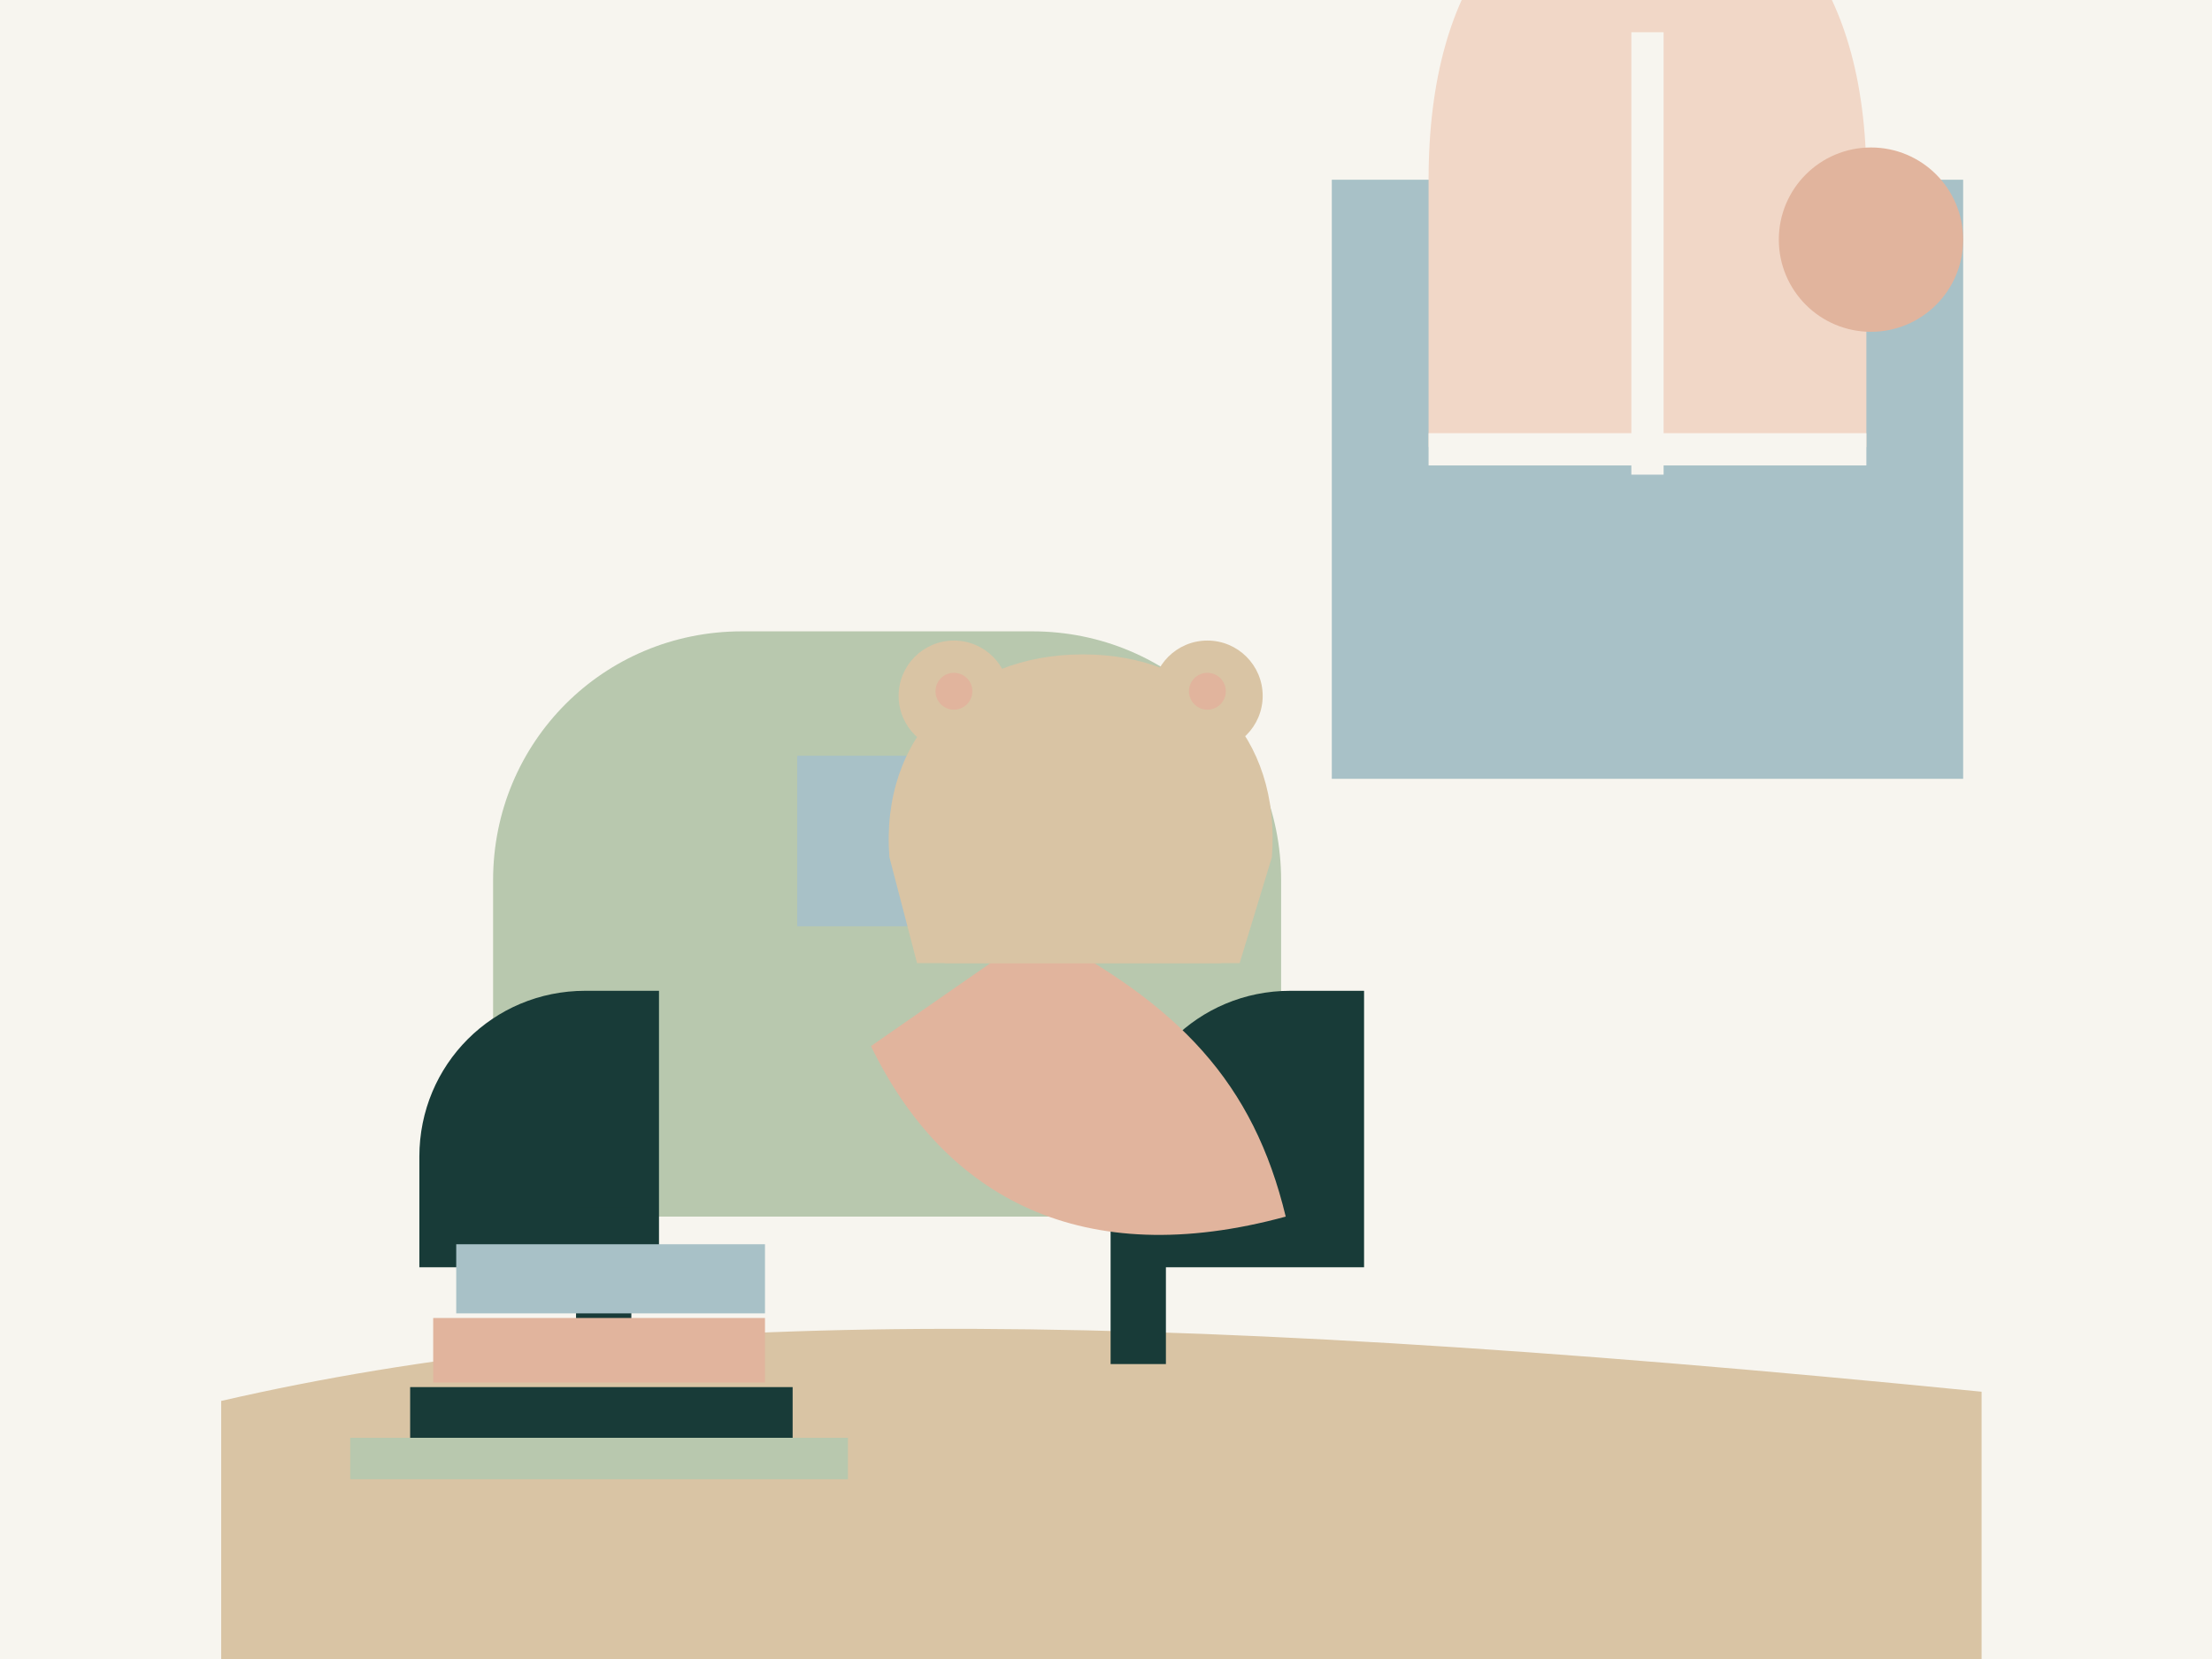
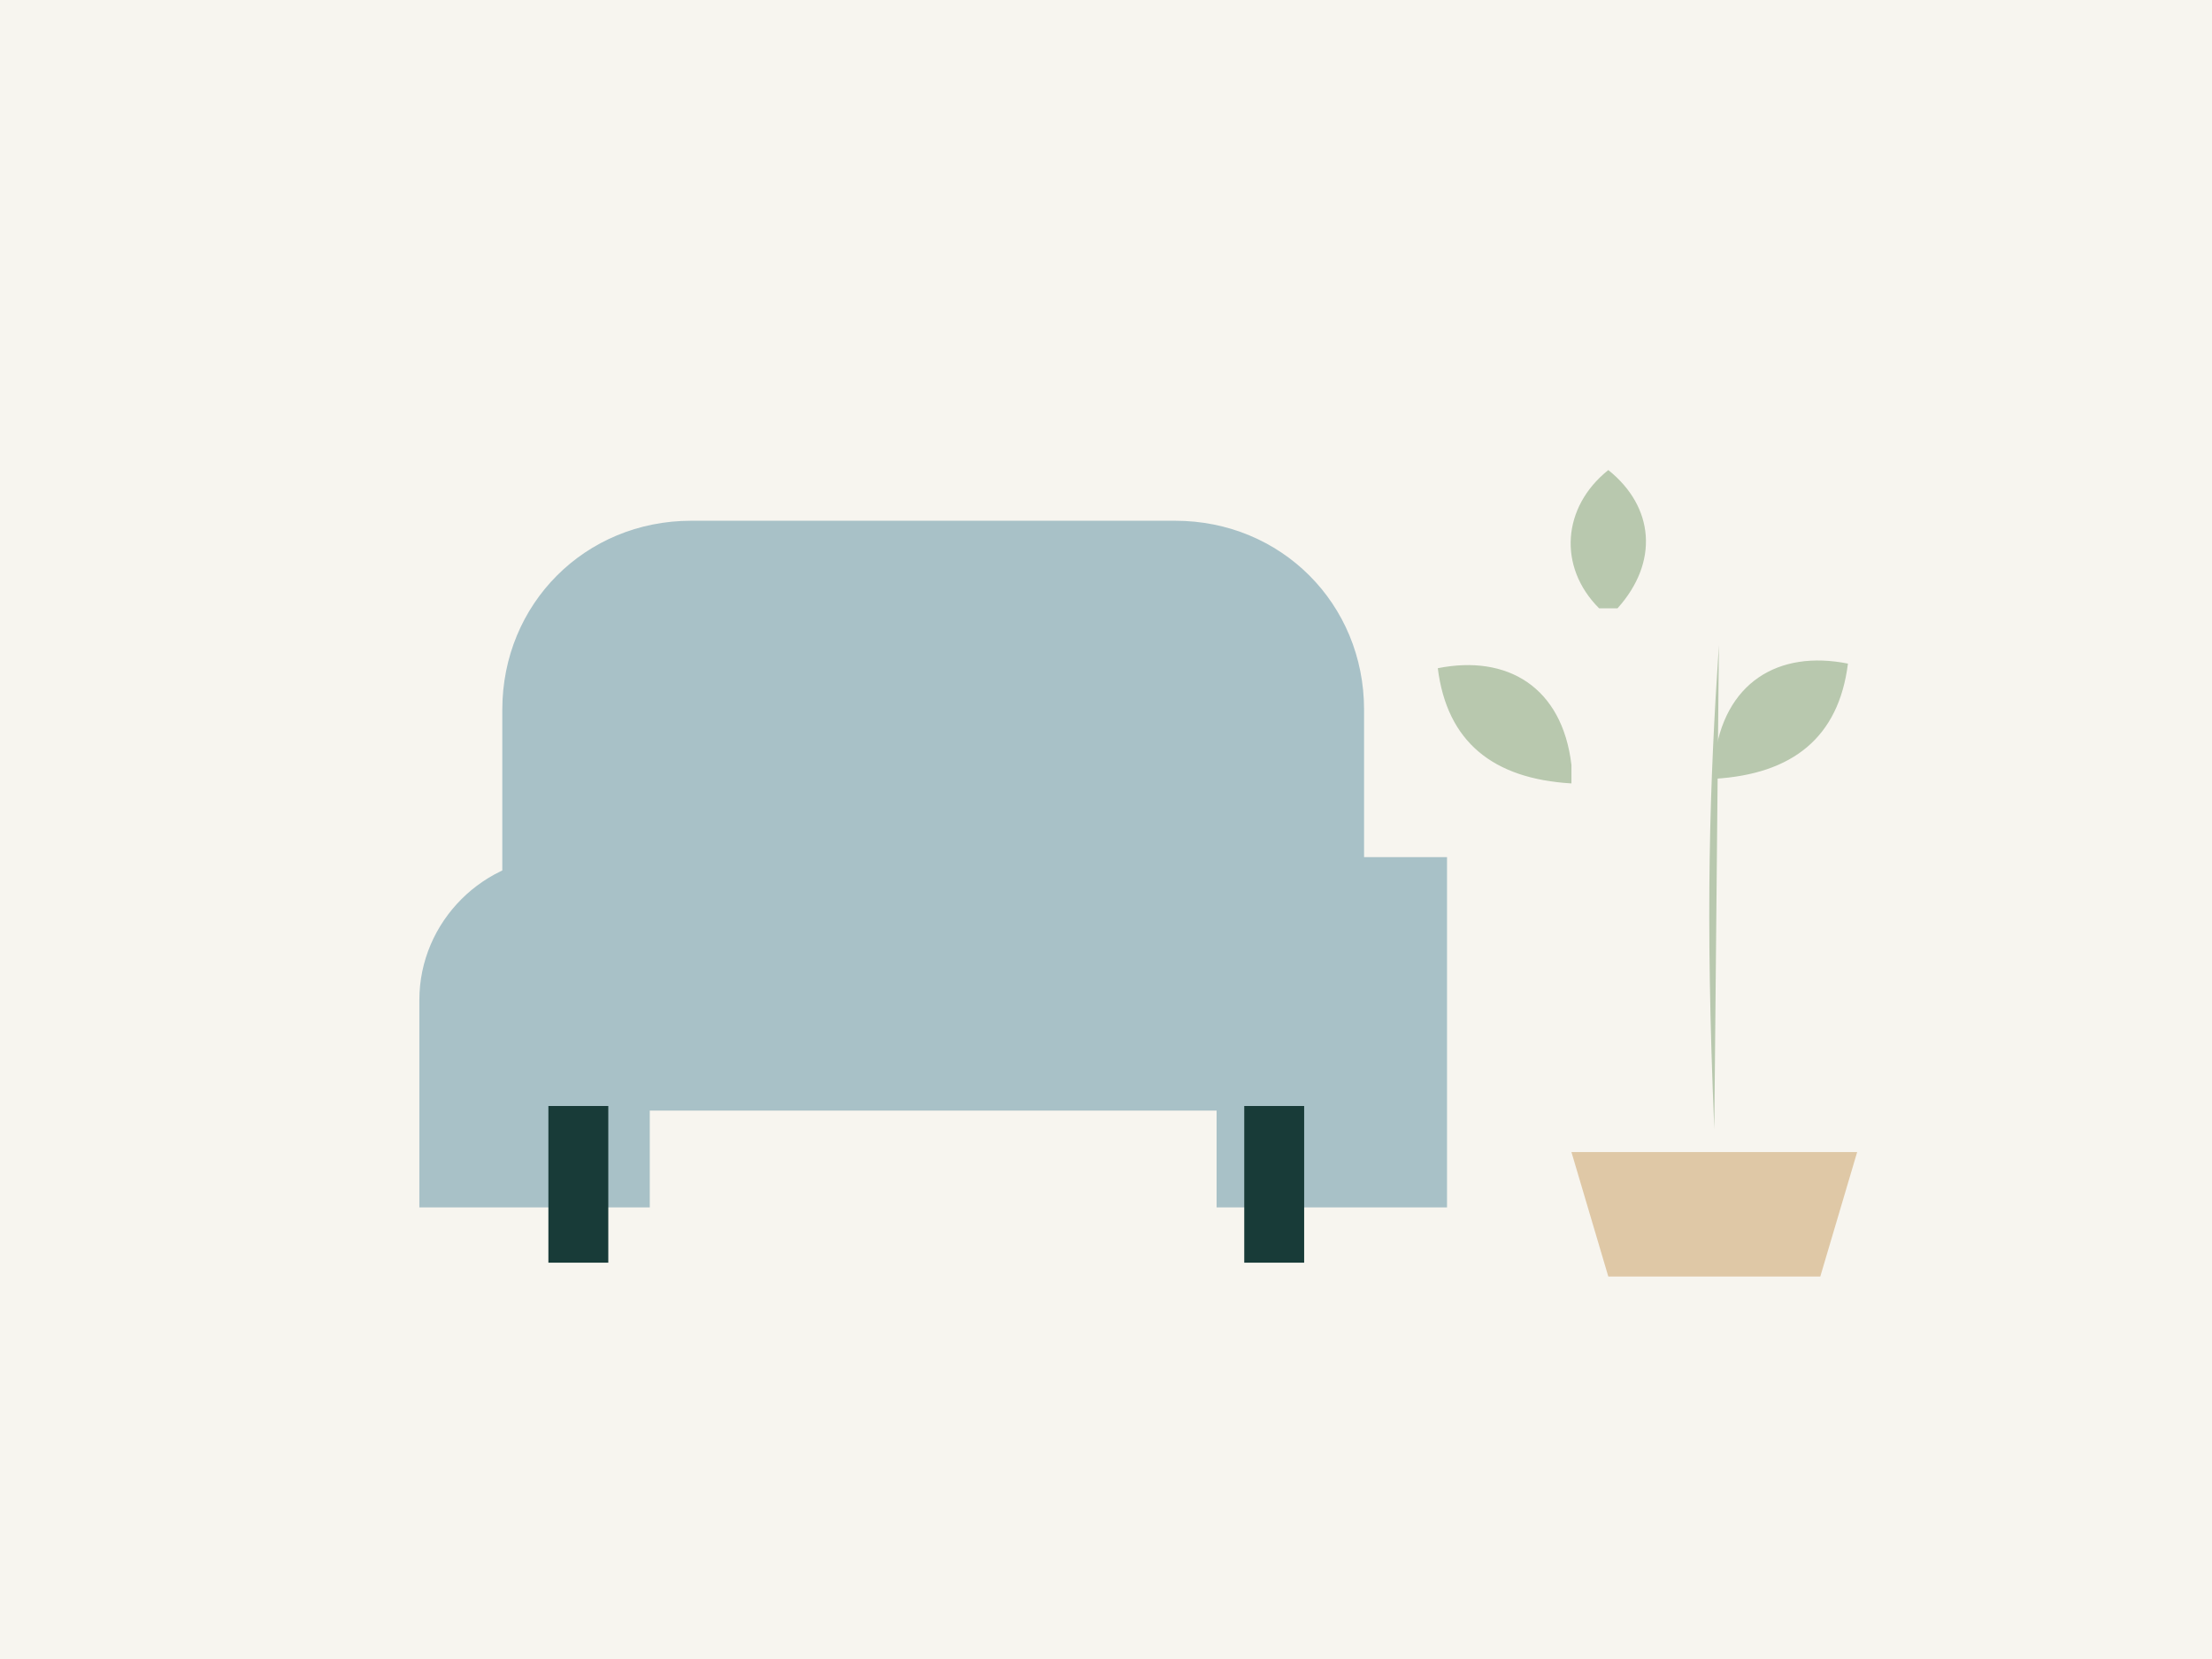
<svg xmlns="http://www.w3.org/2000/svg" viewBox="0 0 480 360" role="img" aria-labelledby="orientierung-title orientierung-desc">
  <path fill="#f7f5ef" d="M0 0h480v360H0z" />
-   <path fill="#a8c1c7" d="M289 39h137v130H289z" />
-   <path fill="#f1d7c7" d="M310 39c0-44 20-66 47-66s48 22 48 66v58h-95Z" />
-   <path fill="#f7f5ef" d="M354 7h7v96h-7zM310 94h95v7h-95z" />
-   <circle cx="406" cy="52" r="20" fill="#e1b49d" />
-   <path fill="#d9c4a4" d="M48 304c87-20 191-21 382-2v58H48Z" />
-   <path fill="#b8c8ae" d="M107 264v-73c0-30 24-54 54-54h63c30 0 54 24 54 54v73Z" />
-   <path fill="#183b38" d="M91 251c0-20 16-36 36-36h16v60H91zm153 0c0-20 16-36 36-36h16v60h-52z" />
-   <path fill="#183b38" d="M125 262v34h12v-34zm116 0v34h12v-34z" />
-   <path fill="#a8c1c7" d="M173 164h47v37h-47z" />
-   <path fill="#e1b49d" d="M225 202c31 16 47 33 54 62-44 12-74-4-90-37Z" />
-   <path fill="#d9c4a4" d="M193 186c-2-26 16-44 42-44s43 18 41 44l-7 23h-70Z" />
-   <circle cx="207" cy="151" r="12" fill="#d9c4a4" />
-   <circle cx="262" cy="151" r="12" fill="#d9c4a4" />
-   <circle cx="207" cy="150" r="4" fill="#e1b49d" />
-   <circle cx="262" cy="150" r="4" fill="#e1b49d" />
-   <path fill="#d9c4a4" d="M205 181h60v28h-60z" />
-   <path fill="#183b38" d="M89 301h83v11H89z" />
-   <path fill="#e1b49d" d="M94 286h72v14H94z" />
-   <path fill="#a8c1c7" d="M99 270h67v15H99z" />
-   <path fill="#b8c8ae" d="M76 312h108v9H76z" />
+   <path fill="#a8c1c7" d="M109 241v-87c0-23 18-41 41-41h105c23 0 41 18 41 41v87Z" />
+   <path fill="#a8c1c7" d="M91 217c0-17 14-31 31-31h19v76H91zm173 0c0-17 14-31 31-31h19v76h-50Z" />
+   <path fill="#183b38" d="M119 240v34h13v-34zm151 0v34h13v-34z" />
+   <path fill="#dfc8a6" d="M341 250h62l-8 27h-46Z" />
+   <path fill="#b8c8ae" d="M372 245c-2-47-1-75 1-105m-1 74-31-27m32 10 28-27m-29-2-16-22" />
+   <path fill="#b8c8ae" d="M341 166c-2-17-14-24-29-21 2 16 12 24 29 25m31-5c2-17 14-24 29-21-2 16-12 24-29 25m-25-37c-9-9-8-22 2-30 10 8 11 20 2 30" />
</svg>
